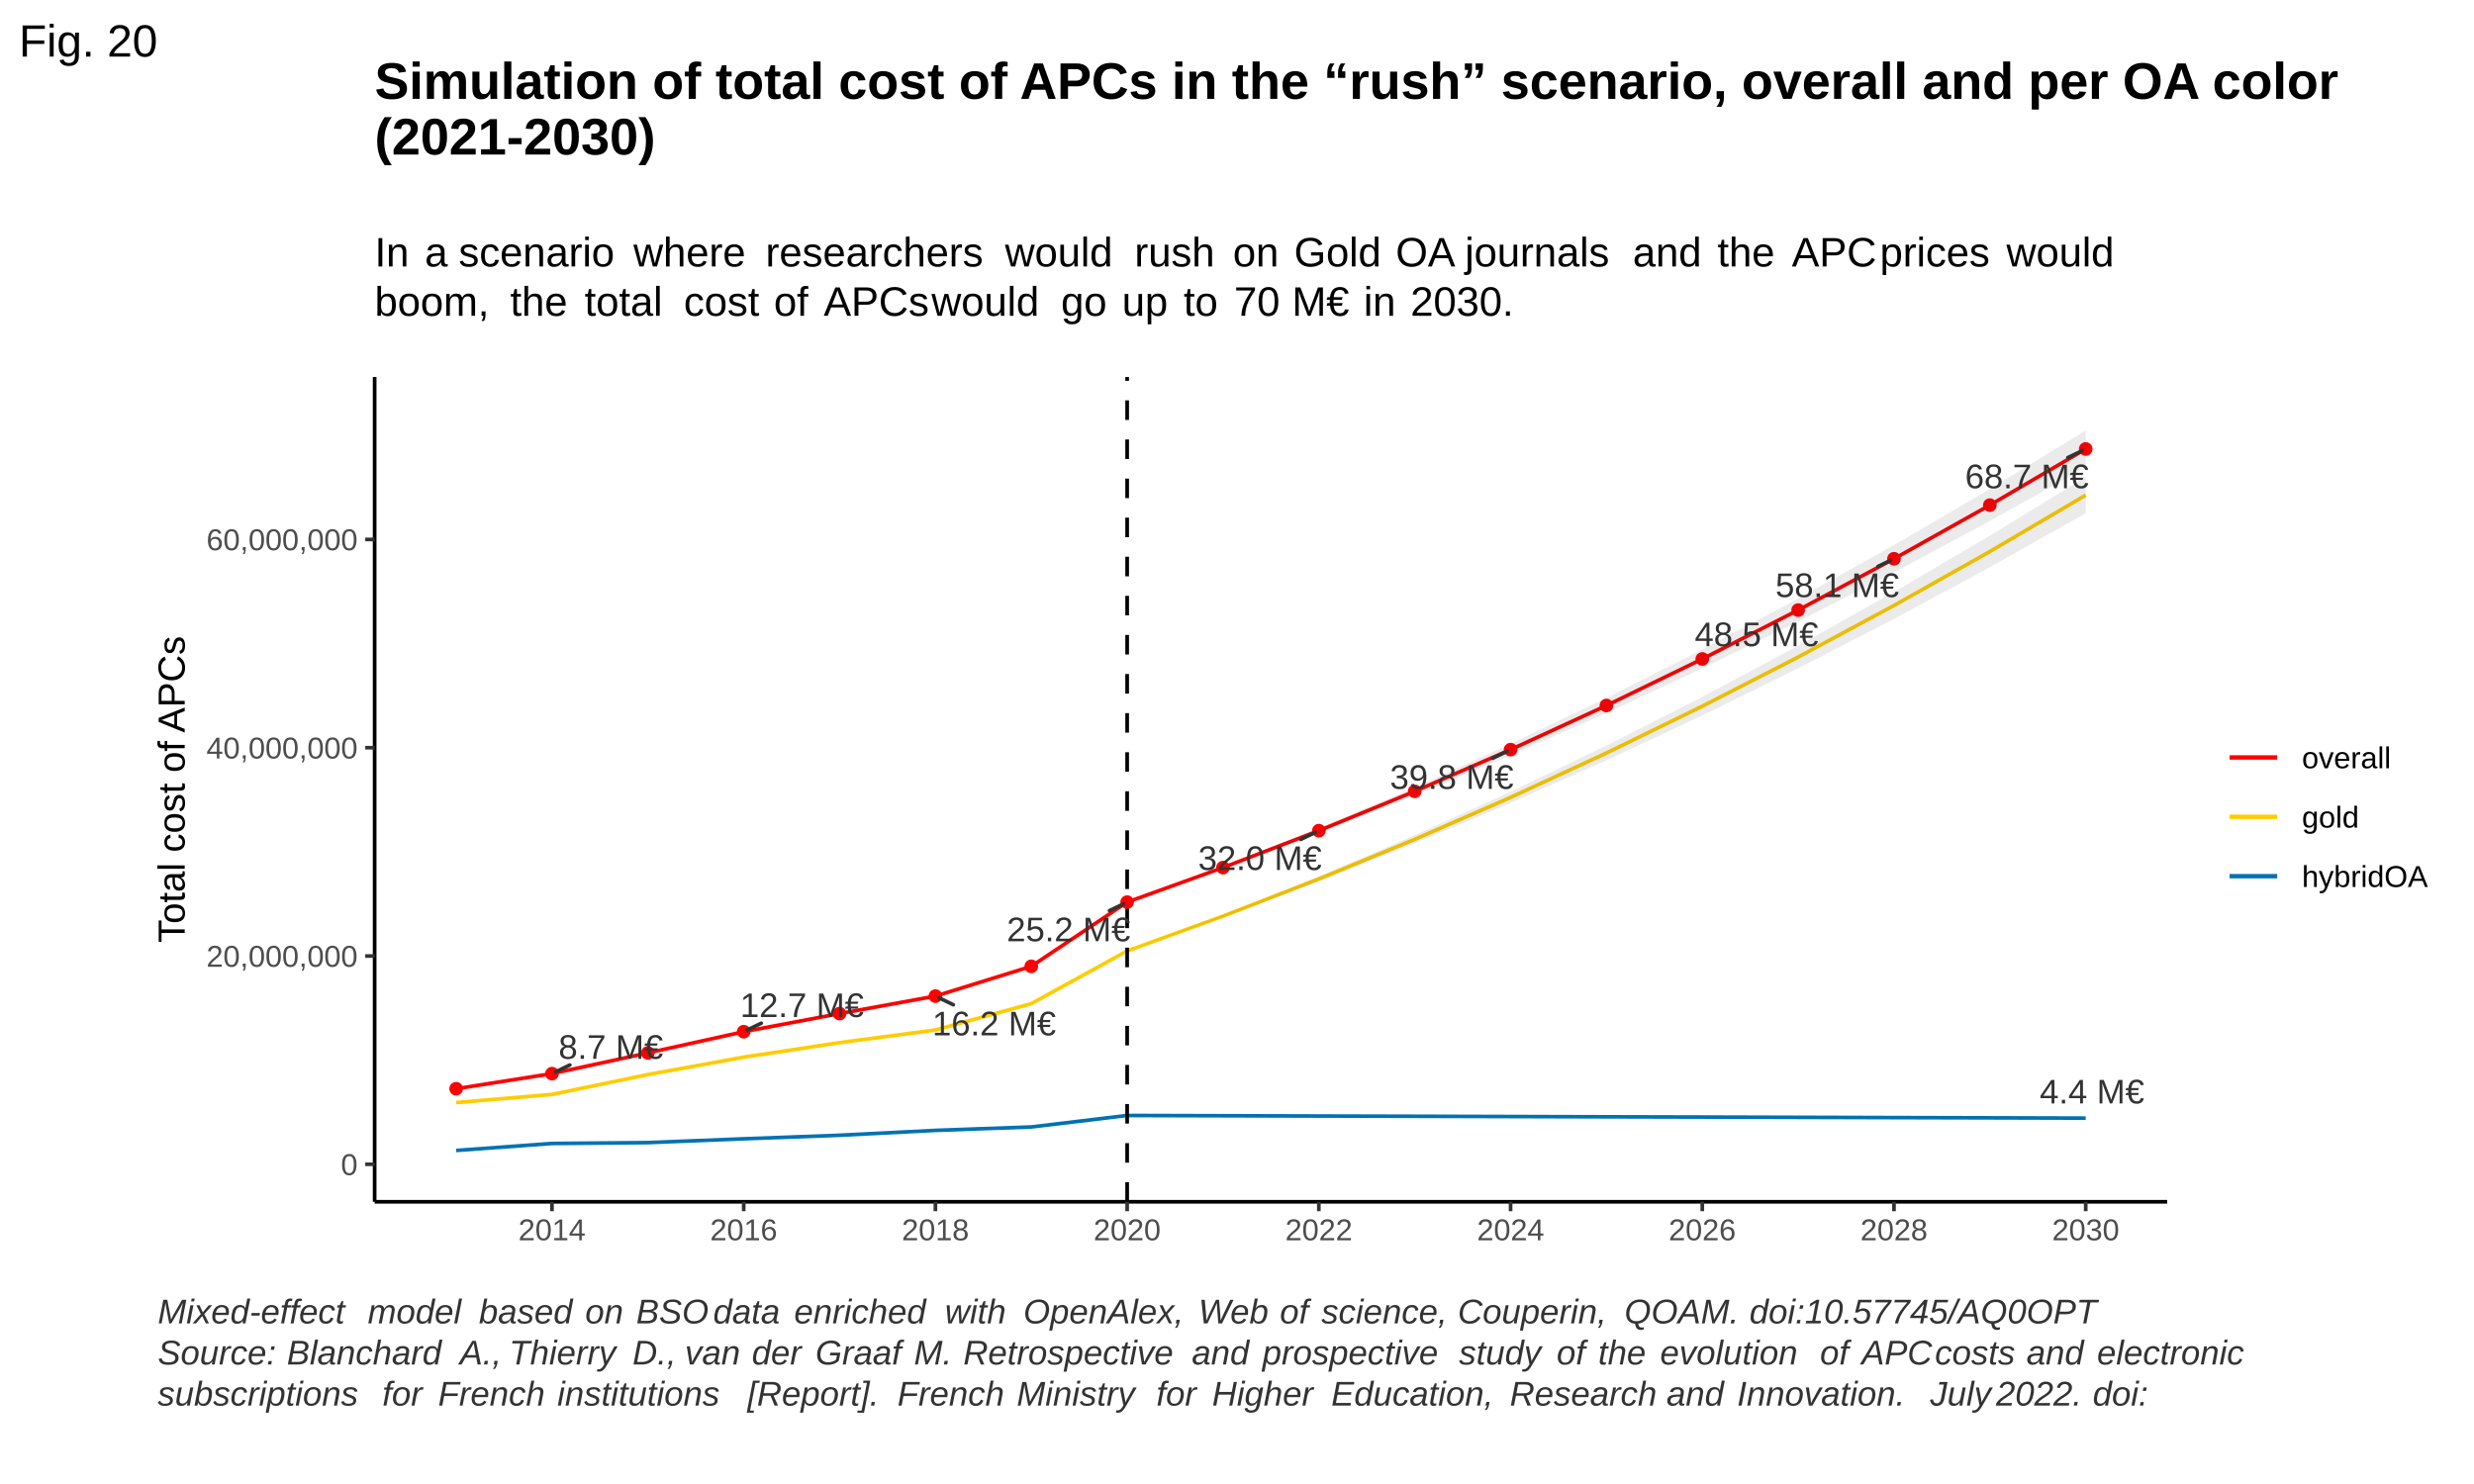
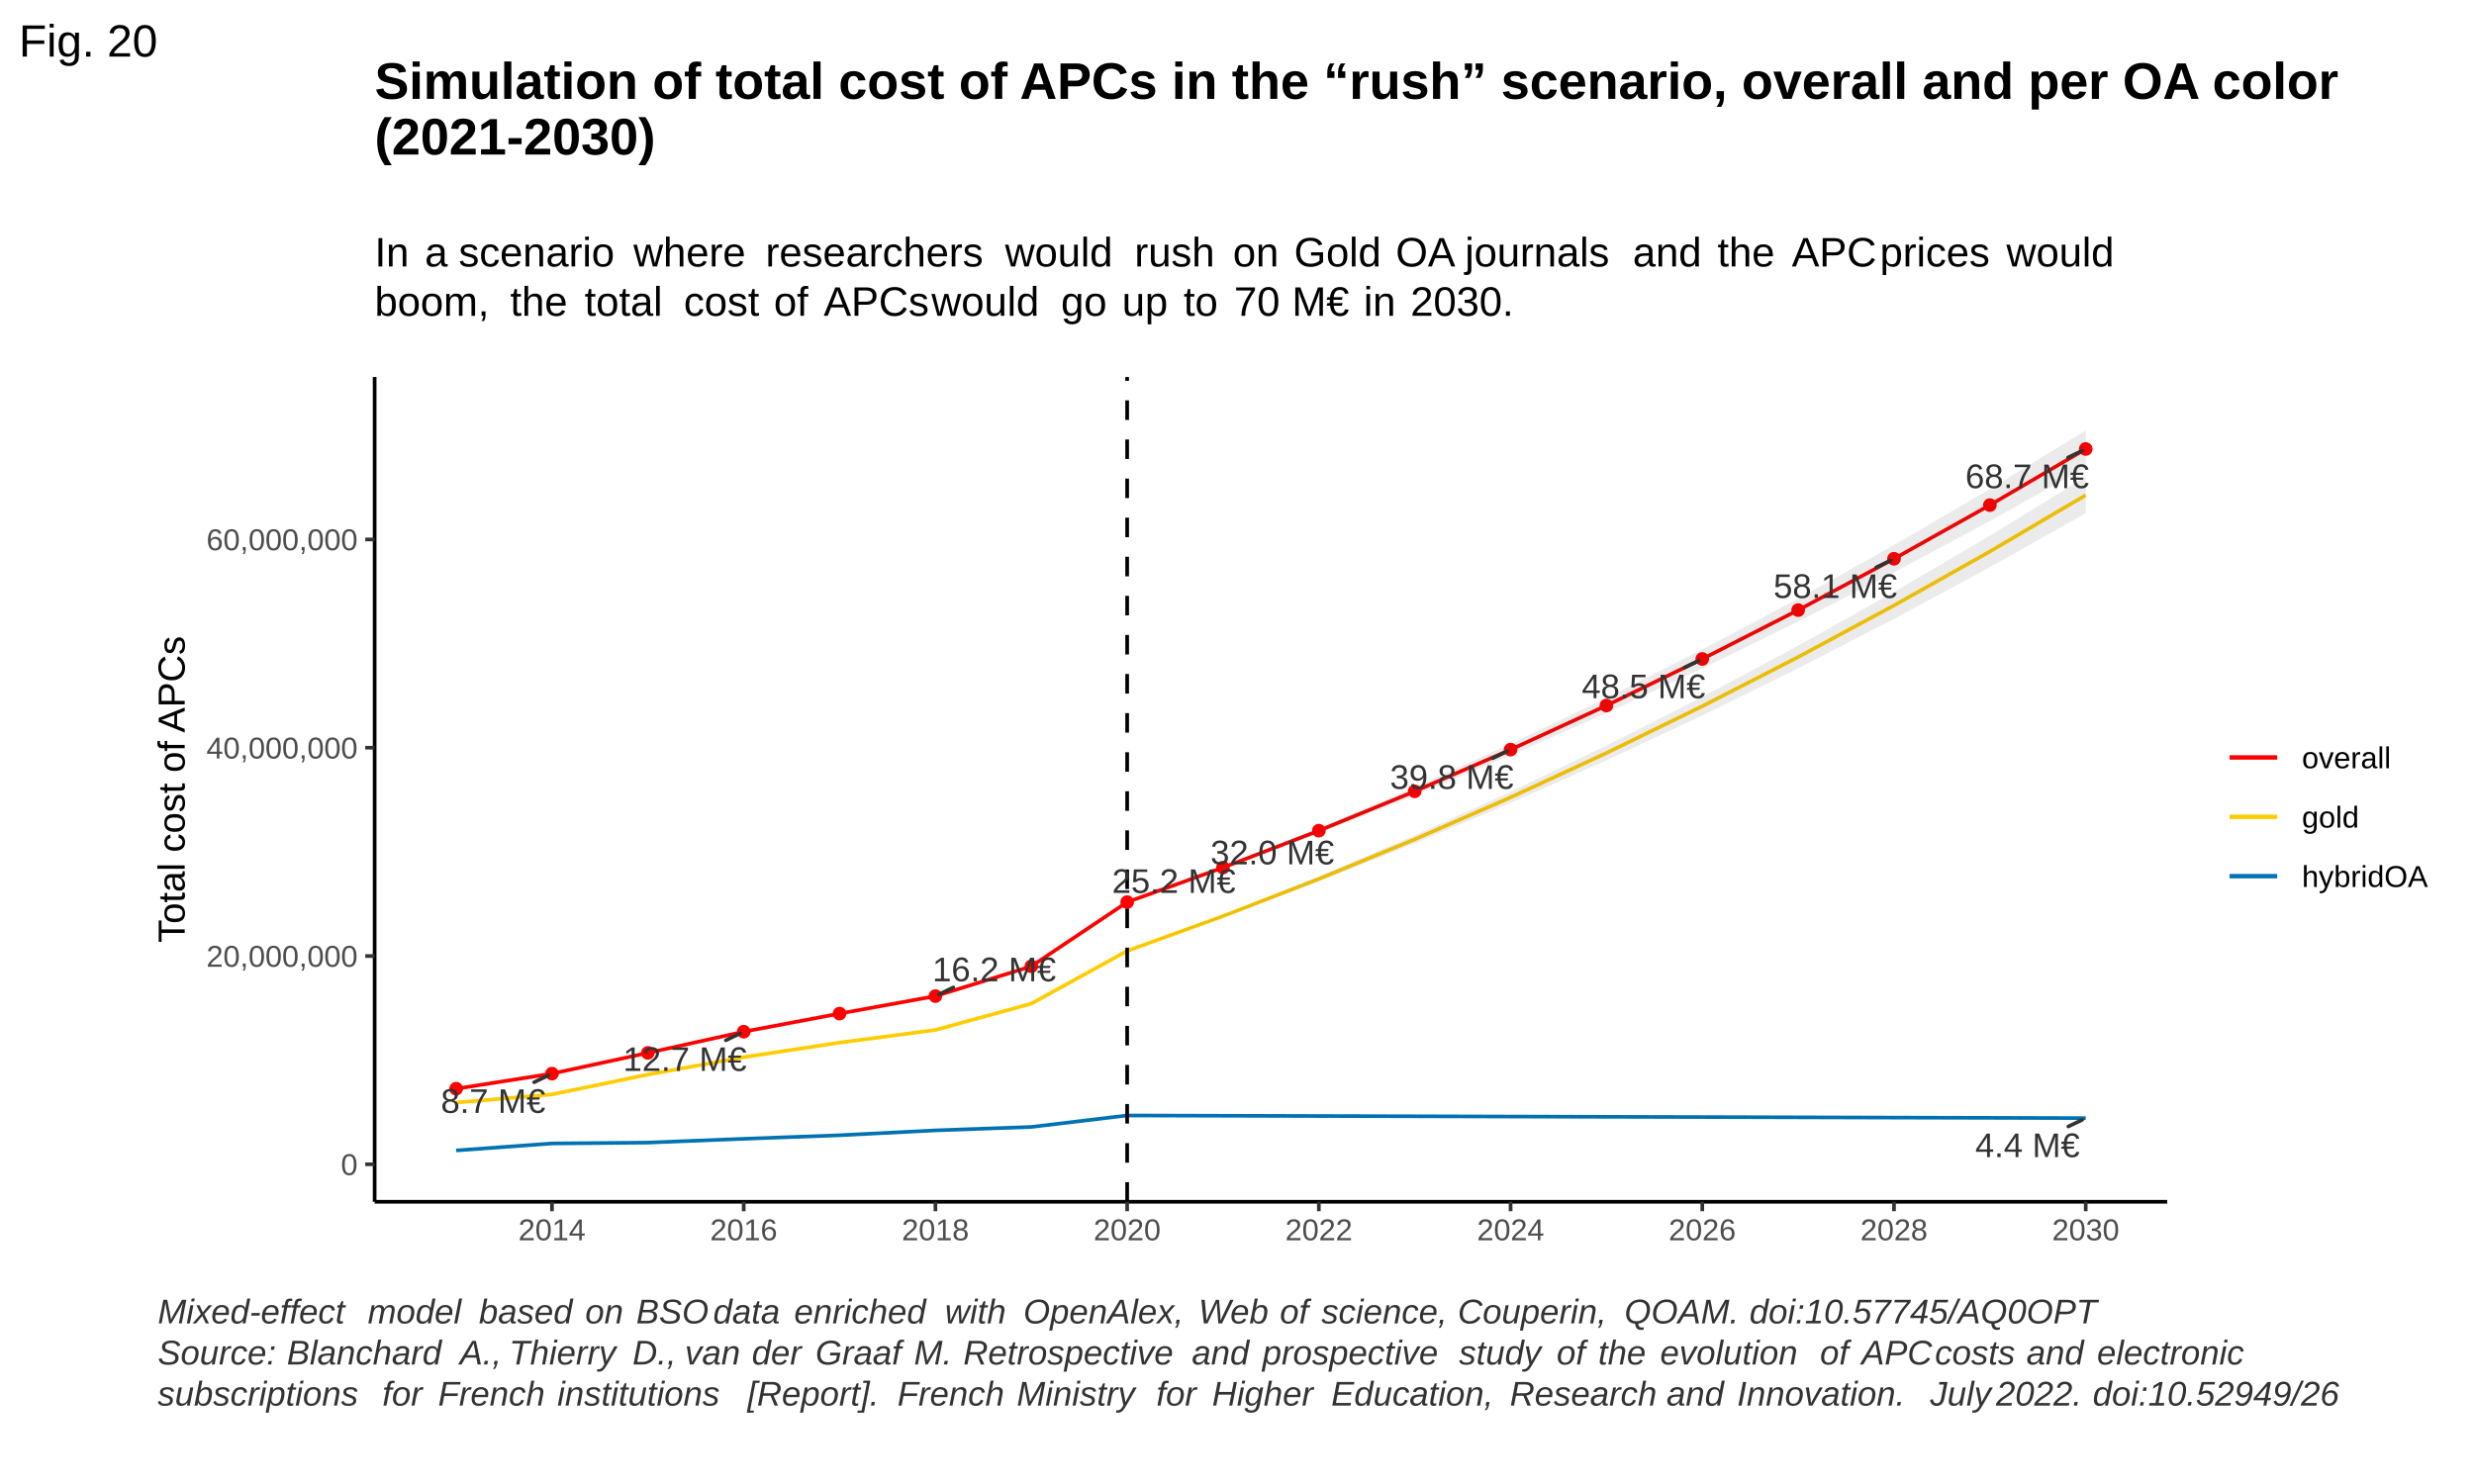
<svg xmlns="http://www.w3.org/2000/svg" class="svglite" width="720.00pt" height="432.00pt" viewBox="0 0 720.00 432.00">
  <defs>
    <style type="text/css">
    .svglite line, .svglite polyline, .svglite polygon, .svglite path, .svglite rect, .svglite circle {
      fill: none;
      stroke: #000000;
      stroke-linecap: round;
      stroke-linejoin: round;
      stroke-miterlimit: 10.00;
    }
    .svglite text {
      white-space: pre;
    }
  </style>
  </defs>
  <rect width="100%" height="100%" style="stroke: none; fill: #FFFFFF;" />
  <defs>
    <clipPath id="cpMC4wMHw3MjAuMDB8MC4wMHw0MzIuMDA=">
      <rect x="0.00" y="0.00" width="720.00" height="432.00" />
    </clipPath>
  </defs>
  <g clip-path="url(#cpMC4wMHw3MjAuMDB8MC4wMHw0MzIuMDA=)">
    <rect x="0" y="0.00" width="720.00" height="432.00" style="stroke-width: 1.07; stroke: #FFFFFF; fill: #FFFFFF;" />
  </g>
  <defs>
    <clipPath id="cpMTA5LjAzfDYzMC43MXwxMDkuNzR8MzQ5Ljg0">
      <rect x="109.03" y="109.74" width="521.68" height="240.10" />
    </clipPath>
  </defs>
  <g clip-path="url(#cpMTA5LjAzfDYzMC43MXwxMDkuNzR8MzQ5Ljg0)">
    <rect x="109.03" y="109.74" width="521.68" height="240.10" style="stroke-width: 1.07; stroke: none; fill: #FFFFFF;" />
    <polyline points="132.75,320.96 160.64,318.59 188.54,312.81 216.44,307.74 244.33,303.51 272.23,299.83 300.13,292.17 328.03,276.82 355.92,266.69 383.82,255.86 411.72,244.34 439.62,232.12 467.51,219.20 495.41,205.58 523.31,191.27 551.20,176.25 579.10,160.55 607.00,144.14 " style="stroke-width: 1.07; stroke: #FFCC00; stroke-linecap: butt;" />
    <polyline points="132.75,334.90 160.64,332.87 188.54,332.62 216.44,331.51 244.33,330.48 272.23,329.06 300.13,328.06 328.03,324.72 355.92,324.80 383.82,324.88 411.72,324.95 439.62,325.03 467.51,325.11 495.41,325.18 523.31,325.26 551.20,325.34 579.10,325.41 607.00,325.49 " style="stroke-width: 1.07; stroke: #0072B2; stroke-linecap: butt;" />
    <polyline points="132.75,316.93 160.64,312.54 188.54,306.50 216.44,300.33 244.33,295.06 272.23,289.97 300.13,281.30 328.03,262.61 355.92,252.56 383.82,241.81 411.72,230.36 439.62,218.22 467.51,205.38 495.41,191.83 523.31,177.60 551.20,162.66 579.10,147.04 607.00,130.70 " style="stroke-width: 1.07; stroke: #FF0000; stroke-linecap: butt;" />
    <circle cx="132.75" cy="316.93" r="1.63" style="stroke-width: 0.71; stroke: #FF0000; fill: #FF0000;" />
    <circle cx="160.64" cy="312.54" r="1.63" style="stroke-width: 0.71; stroke: #FF0000; fill: #FF0000;" />
    <circle cx="188.54" cy="306.50" r="1.63" style="stroke-width: 0.71; stroke: #FF0000; fill: #FF0000;" />
    <circle cx="216.44" cy="300.33" r="1.63" style="stroke-width: 0.71; stroke: #FF0000; fill: #FF0000;" />
    <circle cx="244.33" cy="295.06" r="1.63" style="stroke-width: 0.71; stroke: #FF0000; fill: #FF0000;" />
    <circle cx="272.23" cy="289.97" r="1.63" style="stroke-width: 0.71; stroke: #FF0000; fill: #FF0000;" />
    <circle cx="300.13" cy="281.30" r="1.63" style="stroke-width: 0.71; stroke: #FF0000; fill: #FF0000;" />
    <circle cx="328.03" cy="262.61" r="1.63" style="stroke-width: 0.71; stroke: #FF0000; fill: #FF0000;" />
    <circle cx="355.92" cy="252.56" r="1.63" style="stroke-width: 0.71; stroke: #FF0000; fill: #FF0000;" />
    <circle cx="383.82" cy="241.81" r="1.63" style="stroke-width: 0.71; stroke: #FF0000; fill: #FF0000;" />
    <circle cx="411.72" cy="230.36" r="1.63" style="stroke-width: 0.71; stroke: #FF0000; fill: #FF0000;" />
    <circle cx="439.62" cy="218.22" r="1.63" style="stroke-width: 0.71; stroke: #FF0000; fill: #FF0000;" />
    <circle cx="467.51" cy="205.38" r="1.63" style="stroke-width: 0.71; stroke: #FF0000; fill: #FF0000;" />
    <circle cx="495.41" cy="191.83" r="1.63" style="stroke-width: 0.71; stroke: #FF0000; fill: #FF0000;" />
    <circle cx="523.31" cy="177.60" r="1.63" style="stroke-width: 0.71; stroke: #FF0000; fill: #FF0000;" />
    <circle cx="551.20" cy="162.66" r="1.63" style="stroke-width: 0.71; stroke: #FF0000; fill: #FF0000;" />
    <circle cx="579.10" cy="147.04" r="1.63" style="stroke-width: 0.71; stroke: #FF0000; fill: #FF0000;" />
    <circle cx="607.00" cy="130.70" r="1.63" style="stroke-width: 0.71; stroke: #FF0000; fill: #FF0000;" />
    <polygon points="132.75,320.96 160.64,318.59 188.54,312.81 216.44,307.74 244.33,303.51 272.23,299.83 300.13,292.17 328.03,276.82 355.92,266.33 383.82,255.12 411.72,243.16 439.62,230.47 467.51,217.04 495.41,202.87 523.31,187.96 551.20,172.33 579.10,155.95 607.00,138.83 607.00,149.42 579.10,165.12 551.20,180.17 523.31,194.55 495.41,208.28 467.51,221.34 439.62,233.76 411.72,245.51 383.82,256.60 355.92,267.04 328.03,276.82 300.13,292.17 272.23,299.83 244.33,303.51 216.44,307.74 188.54,312.81 160.64,318.59 132.75,320.96 " style="stroke-width: 0.00; stroke: none; stroke-linecap: butt; fill: #333333; fill-opacity: 0.10;" />
    <polyline points="132.75,320.96 160.64,318.59 188.54,312.81 216.44,307.74 244.33,303.51 272.23,299.83 300.13,292.17 328.03,276.82 355.92,266.33 383.82,255.12 411.72,243.16 439.62,230.47 467.51,217.04 495.41,202.87 523.31,187.96 551.20,172.33 579.10,155.95 607.00,138.83 " style="stroke-width: 1.07; stroke: none; stroke-linecap: butt;" />
    <polyline points="607.00,149.42 579.10,165.12 551.20,180.17 523.31,194.55 495.41,208.28 467.51,221.34 439.62,233.76 411.72,245.51 383.82,256.60 355.92,267.04 328.03,276.82 300.13,292.17 272.23,299.83 244.33,303.51 216.44,307.74 188.54,312.81 160.64,318.59 132.75,320.96 " style="stroke-width: 1.07; stroke: none; stroke-linecap: butt;" />
    <polygon points="132.75,334.90 160.64,332.87 188.54,332.62 216.44,331.51 244.33,330.48 272.23,329.06 300.13,328.06 328.03,324.72 355.92,324.79 383.82,324.86 411.72,324.93 439.62,325.00 467.51,325.07 495.41,325.14 523.31,325.21 551.20,325.28 579.10,325.35 607.00,325.42 607.00,325.57 579.10,325.48 551.20,325.40 523.31,325.31 495.41,325.23 467.51,325.14 439.62,325.06 411.72,324.98 383.82,324.89 355.92,324.81 328.03,324.72 300.13,328.06 272.23,329.06 244.33,330.48 216.44,331.51 188.54,332.62 160.64,332.87 132.75,334.90 " style="stroke-width: 0.00; stroke: none; stroke-linecap: butt; fill: #333333; fill-opacity: 0.10;" />
    <polyline points="132.75,334.90 160.64,332.87 188.54,332.62 216.44,331.51 244.33,330.48 272.23,329.06 300.13,328.06 328.03,324.72 355.92,324.79 383.82,324.86 411.72,324.93 439.62,325.00 467.51,325.07 495.41,325.14 523.31,325.21 551.20,325.28 579.10,325.35 607.00,325.42 " style="stroke-width: 1.07; stroke: none; stroke-linecap: butt;" />
    <polyline points="607.00,325.57 579.10,325.48 551.20,325.40 523.31,325.31 495.41,325.23 467.51,325.14 439.62,325.06 411.72,324.98 383.82,324.89 355.92,324.81 328.03,324.72 300.13,328.06 272.23,329.06 244.33,330.48 216.44,331.51 188.54,332.62 160.64,332.87 132.75,334.90 " style="stroke-width: 1.07; stroke: none; stroke-linecap: butt;" />
    <polygon points="132.75,316.93 160.64,312.54 188.54,306.50 216.44,300.33 244.33,295.06 272.23,289.97 300.13,281.30 328.03,262.61 355.92,252.20 383.82,241.05 411.72,229.17 439.62,216.54 467.51,203.18 495.41,189.08 523.31,174.25 551.20,158.68 579.10,142.36 607.00,125.32 607.00,136.06 579.10,151.67 551.20,166.64 523.31,180.93 495.41,194.58 467.51,207.56 439.62,219.89 411.72,231.55 383.82,242.57 355.92,252.92 328.03,262.61 300.13,281.30 272.23,289.97 244.33,295.06 216.44,300.33 188.54,306.50 160.64,312.54 132.75,316.93 " style="stroke-width: 0.00; stroke: none; stroke-linecap: butt; fill: #333333; fill-opacity: 0.10;" />
    <polyline points="132.75,316.93 160.64,312.54 188.54,306.50 216.44,300.33 244.33,295.06 272.23,289.97 300.13,281.30 328.03,262.61 355.92,252.20 383.82,241.05 411.72,229.17 439.62,216.54 467.51,203.18 495.41,189.08 523.31,174.25 551.20,158.68 579.10,142.36 607.00,125.32 " style="stroke-width: 1.07; stroke: none; stroke-linecap: butt;" />
    <polyline points="607.00,136.06 579.10,151.67 551.20,166.64 523.31,180.93 495.41,194.58 467.51,207.56 439.62,219.89 411.72,231.55 383.82,242.57 355.92,252.92 328.03,262.61 300.13,281.30 272.23,289.97 244.33,295.06 216.44,300.33 188.54,306.50 160.64,312.54 132.75,316.93 " style="stroke-width: 1.07; stroke: none; stroke-linecap: butt;" />
    <line x1="328.03" y1="349.84" x2="328.03" y2="109.74" style="stroke-width: 1.07; stroke-dasharray: 5.69,5.69; stroke-linecap: butt;" />
-     <line x1="165.84" y1="310.03" x2="161.69" y2="312.04" style="stroke-width: 1.07; stroke: #333333;" />
-     <line x1="221.54" y1="297.87" x2="217.48" y2="299.83" style="stroke-width: 1.07; stroke: #333333;" />
-     <line x1="277.44" y1="292.49" x2="273.27" y2="290.47" style="stroke-width: 1.07; stroke: #333333;" />
-     <line x1="322.89" y1="265.09" x2="326.98" y2="263.12" style="stroke-width: 1.07; stroke: #333333;" />
-     <line x1="378.58" y1="244.35" x2="382.78" y2="242.32" style="stroke-width: 1.07; stroke: #333333;" />
+     <line x1="155.44" y1="315.05" x2="159.60" y2="313.04" style="stroke-width: 1.07; stroke: #333333;" />
+     <line x1="211.24" y1="302.84" x2="215.40" y2="300.83" style="stroke-width: 1.07; stroke: #333333;" />
+     <line x1="277.43" y1="287.45" x2="273.27" y2="289.46" style="stroke-width: 1.07; stroke: #333333;" />
    <line x1="434.42" y1="220.73" x2="438.57" y2="218.72" style="stroke-width: 1.07; stroke: #333333;" />
-     <line x1="546.55" y1="164.90" x2="550.16" y2="163.16" style="stroke-width: 1.07; stroke: #333333;" />
-     <line x1="601.81" y1="133.21" x2="605.96" y2="131.21" style="stroke-width: 1.07; stroke: #333333;" />
-     <text x="177.77" y="308.23" text-anchor="middle" style="font-size: 9.96px;fill: #333333; font-family: &quot;Arial&quot;;" textLength="39.12px" lengthAdjust="spacingAndGlyphs">   8.7 M€</text>
-     <text x="233.40" y="296.07" text-anchor="middle" style="font-size: 9.96px;fill: #333333; font-family: &quot;Arial&quot;;" textLength="44.81px" lengthAdjust="spacingAndGlyphs">   12.7 M€</text>
-     <text x="289.32" y="301.40" text-anchor="middle" style="font-size: 9.96px;fill: #333333; font-family: &quot;Arial&quot;;" textLength="44.81px" lengthAdjust="spacingAndGlyphs">   16.2 M€</text>
-     <text x="310.98" y="274.01" text-anchor="middle" style="font-size: 9.96px;fill: #333333; font-family: &quot;Arial&quot;;" textLength="44.81px" lengthAdjust="spacingAndGlyphs">   25.2 M€</text>
-     <text x="366.68" y="253.26" text-anchor="middle" style="font-size: 9.96px;fill: #333333; font-family: &quot;Arial&quot;;" textLength="44.81px" lengthAdjust="spacingAndGlyphs">   32.0 M€</text>
-     <text x="422.50" y="229.65" text-anchor="middle" style="font-size: 9.96px;fill: #333333; font-family: &quot;Arial&quot;;" textLength="44.81px" lengthAdjust="spacingAndGlyphs">   39.8 M€</text>
-     <text x="511.19" y="188.11" text-anchor="middle" style="font-size: 9.96px;fill: #333333; font-family: &quot;Arial&quot;;" textLength="44.81px" lengthAdjust="spacingAndGlyphs">   48.5 M€</text>
-     <text x="534.69" y="173.81" text-anchor="middle" style="font-size: 9.96px;fill: #333333; font-family: &quot;Arial&quot;;" textLength="44.81px" lengthAdjust="spacingAndGlyphs">   58.1 M€</text>
-     <text x="589.89" y="142.13" text-anchor="middle" style="font-size: 9.96px;fill: #333333; font-family: &quot;Arial&quot;;" textLength="44.81px" lengthAdjust="spacingAndGlyphs">   68.7 M€</text>
-     <text x="608.83" y="321.22" text-anchor="middle" style="font-size: 9.96px;fill: #333333; font-family: &quot;Arial&quot;;" textLength="36.53px" lengthAdjust="spacingAndGlyphs">  4.4 M€</text>
+     <line x1="490.22" y1="194.34" x2="494.37" y2="192.34" style="stroke-width: 1.07; stroke: #333333;" />
+     <line x1="546.04" y1="165.16" x2="550.16" y2="163.17" style="stroke-width: 1.07; stroke: #333333;" />
+     <line x1="601.85" y1="133.19" x2="605.96" y2="131.21" style="stroke-width: 1.07; stroke: #333333;" />
+     <text x="143.52" y="323.96" text-anchor="middle" style="font-size: 9.96px;fill: #333333; font-family: &quot;Arial&quot;;" textLength="39.12px" lengthAdjust="spacingAndGlyphs">   8.7 M€</text>
+     <text x="199.32" y="311.76" text-anchor="middle" style="font-size: 9.96px;fill: #333333; font-family: &quot;Arial&quot;;" textLength="44.81px" lengthAdjust="spacingAndGlyphs">   12.7 M€</text>
+     <text x="289.34" y="285.65" text-anchor="middle" style="font-size: 9.96px;fill: #333333; font-family: &quot;Arial&quot;;" textLength="44.81px" lengthAdjust="spacingAndGlyphs">   16.2 M€</text>
+     <text x="341.62" y="259.94" text-anchor="middle" style="font-size: 9.96px;fill: #333333; font-family: &quot;Arial&quot;;" textLength="44.81px" lengthAdjust="spacingAndGlyphs">   25.2 M€</text>
+     <text x="370.27" y="251.62" text-anchor="middle" style="font-size: 9.96px;fill: #333333; font-family: &quot;Arial&quot;;" textLength="44.81px" lengthAdjust="spacingAndGlyphs">   32.0 M€</text>
+     <text x="422.51" y="229.65" text-anchor="middle" style="font-size: 9.96px;fill: #333333; font-family: &quot;Arial&quot;;" textLength="44.81px" lengthAdjust="spacingAndGlyphs">   39.8 M€</text>
+     <text x="478.32" y="203.26" text-anchor="middle" style="font-size: 9.96px;fill: #333333; font-family: &quot;Arial&quot;;" textLength="44.81px" lengthAdjust="spacingAndGlyphs">   48.5 M€</text>
+     <text x="534.12" y="174.07" text-anchor="middle" style="font-size: 9.96px;fill: #333333; font-family: &quot;Arial&quot;;" textLength="44.81px" lengthAdjust="spacingAndGlyphs">   58.1 M€</text>
+     <text x="589.97" y="142.10" text-anchor="middle" style="font-size: 9.96px;fill: #333333; font-family: &quot;Arial&quot;;" textLength="44.81px" lengthAdjust="spacingAndGlyphs">   68.7 M€</text>
+     <line x1="601.94" y1="327.93" x2="605.96" y2="325.99" style="stroke-width: 1.07; stroke: #333333;" />
+     <text x="590.06" y="336.84" text-anchor="middle" style="font-size: 9.96px;fill: #333333; font-family: &quot;Arial&quot;;" textLength="36.53px" lengthAdjust="spacingAndGlyphs">  4.4 M€</text>
  </g>
  <g clip-path="url(#cpMC4wMHw3MjAuMDB8MC4wMHw0MzIuMDA=)">
    <polyline points="109.03,349.84 109.03,109.74 " style="stroke-width: 1.07; stroke-linecap: butt;" />
    <text x="104.10" y="342.07" text-anchor="end" style="font-size: 8.80px;fill: #4D4D4D; font-family: &quot;Arial&quot;;" textLength="5.03px" lengthAdjust="spacingAndGlyphs">0</text>
    <text x="104.10" y="281.44" text-anchor="end" style="font-size: 8.80px;fill: #4D4D4D; font-family: &quot;Arial&quot;;" textLength="44.97px" lengthAdjust="spacingAndGlyphs">20,000,000</text>
    <text x="104.10" y="220.81" text-anchor="end" style="font-size: 8.80px;fill: #4D4D4D; font-family: &quot;Arial&quot;;" textLength="44.97px" lengthAdjust="spacingAndGlyphs">40,000,000</text>
    <text x="104.10" y="160.18" text-anchor="end" style="font-size: 8.80px;fill: #4D4D4D; font-family: &quot;Arial&quot;;" textLength="44.97px" lengthAdjust="spacingAndGlyphs">60,000,000</text>
    <polyline points="106.29,338.93 109.03,338.93 " style="stroke-width: 1.07; stroke: #333333; stroke-linecap: butt;" />
    <polyline points="106.29,278.30 109.03,278.30 " style="stroke-width: 1.07; stroke: #333333; stroke-linecap: butt;" />
    <polyline points="106.29,217.66 109.03,217.66 " style="stroke-width: 1.07; stroke: #333333; stroke-linecap: butt;" />
    <polyline points="106.29,157.03 109.03,157.03 " style="stroke-width: 1.07; stroke: #333333; stroke-linecap: butt;" />
    <polyline points="109.03,349.84 630.71,349.84 " style="stroke-width: 1.07; stroke-linecap: butt;" />
    <polyline points="160.64,352.58 160.64,349.84 " style="stroke-width: 1.07; stroke: #333333; stroke-linecap: butt;" />
    <polyline points="216.44,352.58 216.44,349.84 " style="stroke-width: 1.07; stroke: #333333; stroke-linecap: butt;" />
    <polyline points="272.23,352.58 272.23,349.84 " style="stroke-width: 1.07; stroke: #333333; stroke-linecap: butt;" />
    <polyline points="328.03,352.58 328.03,349.84 " style="stroke-width: 1.07; stroke: #333333; stroke-linecap: butt;" />
    <polyline points="383.82,352.58 383.82,349.84 " style="stroke-width: 1.07; stroke: #333333; stroke-linecap: butt;" />
    <polyline points="439.62,352.58 439.62,349.84 " style="stroke-width: 1.07; stroke: #333333; stroke-linecap: butt;" />
    <polyline points="495.41,352.58 495.41,349.84 " style="stroke-width: 1.07; stroke: #333333; stroke-linecap: butt;" />
    <polyline points="551.20,352.58 551.20,349.84 " style="stroke-width: 1.07; stroke: #333333; stroke-linecap: butt;" />
    <polyline points="607.00,352.58 607.00,349.84 " style="stroke-width: 1.07; stroke: #333333; stroke-linecap: butt;" />
    <text x="160.64" y="361.06" text-anchor="middle" style="font-size: 8.80px;fill: #4D4D4D; font-family: &quot;Arial&quot;;" textLength="20.13px" lengthAdjust="spacingAndGlyphs">2014</text>
    <text x="216.44" y="361.06" text-anchor="middle" style="font-size: 8.80px;fill: #4D4D4D; font-family: &quot;Arial&quot;;" textLength="20.13px" lengthAdjust="spacingAndGlyphs">2016</text>
    <text x="272.23" y="361.06" text-anchor="middle" style="font-size: 8.80px;fill: #4D4D4D; font-family: &quot;Arial&quot;;" textLength="20.13px" lengthAdjust="spacingAndGlyphs">2018</text>
    <text x="328.03" y="361.06" text-anchor="middle" style="font-size: 8.80px;fill: #4D4D4D; font-family: &quot;Arial&quot;;" textLength="20.13px" lengthAdjust="spacingAndGlyphs">2020</text>
    <text x="383.82" y="361.06" text-anchor="middle" style="font-size: 8.80px;fill: #4D4D4D; font-family: &quot;Arial&quot;;" textLength="20.13px" lengthAdjust="spacingAndGlyphs">2022</text>
    <text x="439.62" y="361.06" text-anchor="middle" style="font-size: 8.80px;fill: #4D4D4D; font-family: &quot;Arial&quot;;" textLength="20.13px" lengthAdjust="spacingAndGlyphs">2024</text>
    <text x="495.41" y="361.06" text-anchor="middle" style="font-size: 8.80px;fill: #4D4D4D; font-family: &quot;Arial&quot;;" textLength="20.13px" lengthAdjust="spacingAndGlyphs">2026</text>
    <text x="551.20" y="361.06" text-anchor="middle" style="font-size: 8.80px;fill: #4D4D4D; font-family: &quot;Arial&quot;;" textLength="20.13px" lengthAdjust="spacingAndGlyphs">2028</text>
    <text x="607.00" y="361.06" text-anchor="middle" style="font-size: 8.80px;fill: #4D4D4D; font-family: &quot;Arial&quot;;" textLength="20.13px" lengthAdjust="spacingAndGlyphs">2030</text>
    <text transform="translate(53.75,229.79) rotate(-90)" text-anchor="middle" style="font-size: 11.00px; font-family: &quot;Arial&quot;;" textLength="91.84px" lengthAdjust="spacingAndGlyphs">Total cost of APCs</text>
    <rect x="641.67" y="190.40" width="72.85" height="78.78" style="stroke-width: 1.07; stroke: none; fill: #FFFFFF;" />
    <text x="647.15" y="205.06" style="font-size: 11.00px; font-family: &quot;Arial&quot;;" textLength="2.86px" lengthAdjust="spacingAndGlyphs"> </text>
    <line x1="648.88" y1="220.50" x2="662.70" y2="220.50" style="stroke-width: 1.07; stroke: #FF0000; stroke-linecap: butt;" />
    <line x1="648.88" y1="220.50" x2="662.70" y2="220.50" style="stroke-width: 1.07; stroke: #FF0000; stroke-linecap: butt;" />
    <line x1="648.88" y1="220.50" x2="662.70" y2="220.50" style="stroke-width: 1.07; stroke: #FF0000; stroke-linecap: butt;" />
    <line x1="648.88" y1="237.78" x2="662.70" y2="237.78" style="stroke-width: 1.07; stroke: #FFCC00; stroke-linecap: butt;" />
    <line x1="648.88" y1="237.78" x2="662.70" y2="237.78" style="stroke-width: 1.07; stroke: #FFCC00; stroke-linecap: butt;" />
    <line x1="648.88" y1="237.78" x2="662.70" y2="237.78" style="stroke-width: 1.07; stroke: #FFCC00; stroke-linecap: butt;" />
    <line x1="648.88" y1="255.06" x2="662.70" y2="255.06" style="stroke-width: 1.07; stroke: #0072B2; stroke-linecap: butt;" />
    <line x1="648.88" y1="255.06" x2="662.70" y2="255.06" style="stroke-width: 1.07; stroke: #0072B2; stroke-linecap: butt;" />
    <line x1="648.88" y1="255.06" x2="662.70" y2="255.06" style="stroke-width: 1.07; stroke: #0072B2; stroke-linecap: butt;" />
    <text x="669.91" y="223.64" style="font-size: 8.80px; font-family: &quot;Arial&quot;;" textLength="27.86px" lengthAdjust="spacingAndGlyphs">overall</text>
    <text x="669.91" y="240.92" style="font-size: 8.80px; font-family: &quot;Arial&quot;;" textLength="18.40px" lengthAdjust="spacingAndGlyphs">gold</text>
    <text x="669.91" y="258.20" style="font-size: 8.80px; font-family: &quot;Arial&quot;;" textLength="39.13px" lengthAdjust="spacingAndGlyphs">hybridOA</text>
    <text x="109.03" y="77.57" style="font-size: 12.00px; font-family: &quot;Arial&quot;;" textLength="11.48px" lengthAdjust="spacingAndGlyphs">In</text>
    <text x="123.63" y="77.57" style="font-size: 12.00px; font-family: &quot;Arial&quot;;" textLength="6.73px" lengthAdjust="spacingAndGlyphs">a</text>
    <text x="133.48" y="77.57" style="font-size: 12.00px; font-family: &quot;Arial&quot;;" textLength="47.73px" lengthAdjust="spacingAndGlyphs">scenario</text>
    <text x="184.33" y="77.57" style="font-size: 12.00px; font-family: &quot;Arial&quot;;" textLength="35.34px" lengthAdjust="spacingAndGlyphs">where</text>
    <text x="222.79" y="77.57" style="font-size: 12.00px; font-family: &quot;Arial&quot;;" textLength="66.56px" lengthAdjust="spacingAndGlyphs">researchers</text>
    <text x="292.47" y="77.57" style="font-size: 12.00px; font-family: &quot;Arial&quot;;" textLength="34.58px" lengthAdjust="spacingAndGlyphs">would</text>
    <text x="330.17" y="77.57" style="font-size: 12.00px; font-family: &quot;Arial&quot;;" textLength="25.53px" lengthAdjust="spacingAndGlyphs">rush</text>
    <text x="358.82" y="77.57" style="font-size: 12.00px; font-family: &quot;Arial&quot;;" textLength="14.67px" lengthAdjust="spacingAndGlyphs">on</text>
    <text x="376.61" y="77.57" style="font-size: 12.00px; font-family: &quot;Arial&quot;;" textLength="26.47px" lengthAdjust="spacingAndGlyphs">Gold</text>
    <text x="406.19" y="77.57" style="font-size: 12.00px; font-family: &quot;Arial&quot;;" textLength="17.04px" lengthAdjust="spacingAndGlyphs">OA</text>
    <text x="426.35" y="77.57" style="font-size: 12.00px; font-family: &quot;Arial&quot;;" textLength="45.71px" lengthAdjust="spacingAndGlyphs">journals</text>
    <text x="475.18" y="77.57" style="font-size: 12.00px; font-family: &quot;Arial&quot;;" textLength="21.53px" lengthAdjust="spacingAndGlyphs">and</text>
    <text x="499.83" y="77.57" style="font-size: 12.00px; font-family: &quot;Arial&quot;;" textLength="18.52px" lengthAdjust="spacingAndGlyphs">the</text>
    <text x="521.46" y="77.57" style="font-size: 12.00px; font-family: &quot;Arial&quot;;" textLength="22.51px" lengthAdjust="spacingAndGlyphs">APC</text>
    <text x="547.09" y="77.57" style="font-size: 12.00px; font-family: &quot;Arial&quot;;" textLength="33.70px" lengthAdjust="spacingAndGlyphs">prices</text>
    <text x="583.91" y="77.57" style="font-size: 12.00px; font-family: &quot;Arial&quot;;" textLength="34.58px" lengthAdjust="spacingAndGlyphs">would</text>
    <text x="109.03" y="91.92" style="font-size: 12.00px; font-family: &quot;Arial&quot;;" textLength="36.33px" lengthAdjust="spacingAndGlyphs">boom,</text>
    <text x="148.48" y="91.92" style="font-size: 12.00px; font-family: &quot;Arial&quot;;" textLength="18.52px" lengthAdjust="spacingAndGlyphs">the</text>
    <text x="170.12" y="91.92" style="font-size: 12.00px; font-family: &quot;Arial&quot;;" textLength="25.75px" lengthAdjust="spacingAndGlyphs">total</text>
    <text x="198.99" y="91.92" style="font-size: 12.00px; font-family: &quot;Arial&quot;;" textLength="23.10px" lengthAdjust="spacingAndGlyphs">cost</text>
    <text x="225.21" y="91.92" style="font-size: 12.00px; font-family: &quot;Arial&quot;;" textLength="11.38px" lengthAdjust="spacingAndGlyphs">of</text>
    <text x="239.71" y="91.92" style="font-size: 12.00px; font-family: &quot;Arial&quot;;" textLength="28.25px" lengthAdjust="spacingAndGlyphs">APCs</text>
    <text x="271.08" y="91.92" style="font-size: 12.00px; font-family: &quot;Arial&quot;;" textLength="34.58px" lengthAdjust="spacingAndGlyphs">would</text>
    <text x="308.78" y="91.92" style="font-size: 12.00px; font-family: &quot;Arial&quot;;" textLength="14.64px" lengthAdjust="spacingAndGlyphs">go</text>
    <text x="326.53" y="91.92" style="font-size: 12.00px; font-family: &quot;Arial&quot;;" textLength="14.80px" lengthAdjust="spacingAndGlyphs">up</text>
    <text x="344.44" y="91.92" style="font-size: 12.00px; font-family: &quot;Arial&quot;;" textLength="11.59px" lengthAdjust="spacingAndGlyphs">to</text>
    <text x="359.15" y="91.92" style="font-size: 12.00px; font-family: &quot;Arial&quot;;" textLength="13.72px" lengthAdjust="spacingAndGlyphs">70</text>
    <text x="375.99" y="91.92" style="font-size: 12.00px; font-family: &quot;Arial&quot;;" textLength="17.75px" lengthAdjust="spacingAndGlyphs">M€</text>
    <text x="396.86" y="91.92" style="font-size: 12.00px; font-family: &quot;Arial&quot;;" textLength="10.51px" lengthAdjust="spacingAndGlyphs">in</text>
    <text x="410.49" y="91.92" style="font-size: 12.00px; font-family: &quot;Arial&quot;;" textLength="30.66px" lengthAdjust="spacingAndGlyphs">2030.</text>
    <text x="109.03" y="28.78" style="font-size: 15.00px; font-weight: bold; font-family: &quot;Arial&quot;;" textLength="593.78px" lengthAdjust="spacingAndGlyphs">Simulation of total cost of APCs in the “rush” scenario, overall and per OA color </text>
    <text x="109.03" y="44.98" style="font-size: 15.00px; font-weight: bold; font-family: &quot;Arial&quot;;" textLength="83.66px" lengthAdjust="spacingAndGlyphs">(2021-2030)</text>
    <text x="45.89" y="385.26" style="font-size: 10.00px; font-style: italic;fill: #333333; font-family: &quot;Arial&quot;;" textLength="53.92px" lengthAdjust="spacingAndGlyphs">Mixed-effect</text>
    <text x="107.01" y="385.26" style="font-size: 10.00px; font-style: italic;fill: #333333; font-family: &quot;Arial&quot;;" textLength="27.73px" lengthAdjust="spacingAndGlyphs">model</text>
    <text x="139.37" y="385.26" style="font-size: 10.00px; font-style: italic;fill: #333333; font-family: &quot;Arial&quot;;" textLength="26.57px" lengthAdjust="spacingAndGlyphs">based</text>
    <text x="170.30" y="385.26" style="font-size: 10.00px; font-style: italic;fill: #333333; font-family: &quot;Arial&quot;;" textLength="11.42px" lengthAdjust="spacingAndGlyphs">on</text>
    <text x="185.13" y="385.26" style="font-size: 10.00px; font-style: italic;fill: #333333; font-family: &quot;Arial&quot;;" textLength="18.25px" lengthAdjust="spacingAndGlyphs">BSO</text>
    <text x="207.53" y="385.26" style="font-size: 10.00px; font-style: italic;fill: #333333; font-family: &quot;Arial&quot;;" textLength="20.47px" lengthAdjust="spacingAndGlyphs">data</text>
    <text x="231.11" y="385.26" style="font-size: 10.00px; font-style: italic;fill: #333333; font-family: &quot;Arial&quot;;" textLength="38.43px" lengthAdjust="spacingAndGlyphs">enriched</text>
    <text x="275.00" y="385.26" style="font-size: 10.00px; font-style: italic;fill: #333333; font-family: &quot;Arial&quot;;" textLength="18.91px" lengthAdjust="spacingAndGlyphs">with</text>
    <text x="297.82" y="385.26" style="font-size: 10.00px; font-style: italic;fill: #333333; font-family: &quot;Arial&quot;;" textLength="44.36px" lengthAdjust="spacingAndGlyphs">OpenAlex,</text>
    <text x="348.78" y="385.26" style="font-size: 10.00px; font-style: italic;fill: #333333; font-family: &quot;Arial&quot;;" textLength="19.34px" lengthAdjust="spacingAndGlyphs">Web</text>
    <text x="372.46" y="385.26" style="font-size: 10.00px; font-style: italic;fill: #333333; font-family: &quot;Arial&quot;;" textLength="8.81px" lengthAdjust="spacingAndGlyphs">of</text>
    <text x="384.55" y="385.26" style="font-size: 10.00px; font-style: italic;fill: #333333; font-family: &quot;Arial&quot;;" textLength="34.29px" lengthAdjust="spacingAndGlyphs">science,</text>
    <text x="424.25" y="385.26" style="font-size: 10.00px; font-style: italic;fill: #333333; font-family: &quot;Arial&quot;;" textLength="42.98px" lengthAdjust="spacingAndGlyphs">Couperin,</text>
    <text x="472.75" y="385.26" style="font-size: 10.00px; font-style: italic;fill: #333333; font-family: &quot;Arial&quot;;" textLength="31.01px" lengthAdjust="spacingAndGlyphs">QOAM.</text>
    <text x="509.12" y="385.26" style="font-size: 10.00px; font-style: italic;fill: #333333; font-family: &quot;Arial&quot;;" textLength="97.47px" lengthAdjust="spacingAndGlyphs">doi:10.57745/AQ0OPT</text>
    <text x="45.89" y="397.22" style="font-size: 10.00px; font-style: italic;fill: #333333; font-family: &quot;Arial&quot;;" textLength="32.53px" lengthAdjust="spacingAndGlyphs">Source:</text>
    <text x="83.46" y="397.22" style="font-size: 10.00px; font-style: italic;fill: #333333; font-family: &quot;Arial&quot;;" textLength="45.81px" lengthAdjust="spacingAndGlyphs">Blanchard</text>
    <text x="133.80" y="397.22" style="font-size: 10.00px; font-style: italic;fill: #333333; font-family: &quot;Arial&quot;;" textLength="10.75px" lengthAdjust="spacingAndGlyphs">A.,</text>
    <text x="148.15" y="397.22" style="font-size: 10.00px; font-style: italic;fill: #333333; font-family: &quot;Arial&quot;;" textLength="31.00px" lengthAdjust="spacingAndGlyphs">Thierry</text>
    <text x="184.06" y="397.22" style="font-size: 10.00px; font-style: italic;fill: #333333; font-family: &quot;Arial&quot;;" textLength="11.79px" lengthAdjust="spacingAndGlyphs">D.,</text>
    <text x="199.32" y="397.22" style="font-size: 10.00px; font-style: italic;fill: #333333; font-family: &quot;Arial&quot;;" textLength="16.14px" lengthAdjust="spacingAndGlyphs">van</text>
    <text x="218.79" y="397.22" style="font-size: 10.00px; font-style: italic;fill: #333333; font-family: &quot;Arial&quot;;" textLength="14.76px" lengthAdjust="spacingAndGlyphs">der</text>
    <text x="237.31" y="397.22" style="font-size: 10.00px; font-style: italic;fill: #333333; font-family: &quot;Arial&quot;;" textLength="25.31px" lengthAdjust="spacingAndGlyphs">Graaf</text>
    <text x="265.98" y="397.22" style="font-size: 10.00px; font-style: italic;fill: #333333; font-family: &quot;Arial&quot;;" textLength="10.97px" lengthAdjust="spacingAndGlyphs">M.</text>
    <text x="280.33" y="397.22" style="font-size: 10.00px; font-style: italic;fill: #333333; font-family: &quot;Arial&quot;;" textLength="58.84px" lengthAdjust="spacingAndGlyphs">Retrospective</text>
    <text x="346.85" y="397.22" style="font-size: 10.00px; font-style: italic;fill: #333333; font-family: &quot;Arial&quot;;" textLength="17.26px" lengthAdjust="spacingAndGlyphs">and</text>
    <text x="367.39" y="397.22" style="font-size: 10.00px; font-style: italic;fill: #333333; font-family: &quot;Arial&quot;;" textLength="50.59px" lengthAdjust="spacingAndGlyphs">prospective</text>
    <text x="424.60" y="397.22" style="font-size: 10.00px; font-style: italic;fill: #333333; font-family: &quot;Arial&quot;;" textLength="23.89px" lengthAdjust="spacingAndGlyphs">study</text>
    <text x="453.02" y="397.22" style="font-size: 10.00px; font-style: italic;fill: #333333; font-family: &quot;Arial&quot;;" textLength="8.81px" lengthAdjust="spacingAndGlyphs">of</text>
    <text x="465.11" y="397.22" style="font-size: 10.00px; font-style: italic;fill: #333333; font-family: &quot;Arial&quot;;" textLength="14.10px" lengthAdjust="spacingAndGlyphs">the</text>
    <text x="483.13" y="397.22" style="font-size: 10.00px; font-style: italic;fill: #333333; font-family: &quot;Arial&quot;;" textLength="40.98px" lengthAdjust="spacingAndGlyphs">evolution</text>
    <text x="529.66" y="397.22" style="font-size: 10.00px; font-style: italic;fill: #333333; font-family: &quot;Arial&quot;;" textLength="8.81px" lengthAdjust="spacingAndGlyphs">of</text>
    <text x="541.75" y="397.22" style="font-size: 10.00px; font-style: italic;fill: #333333; font-family: &quot;Arial&quot;;" textLength="17.16px" lengthAdjust="spacingAndGlyphs">APC</text>
    <text x="563.11" y="397.22" style="font-size: 10.00px; font-style: italic;fill: #333333; font-family: &quot;Arial&quot;;" textLength="22.12px" lengthAdjust="spacingAndGlyphs">costs</text>
    <text x="589.75" y="397.22" style="font-size: 10.00px; font-style: italic;fill: #333333; font-family: &quot;Arial&quot;;" textLength="17.26px" lengthAdjust="spacingAndGlyphs">and</text>
    <text x="610.28" y="397.22" style="font-size: 10.00px; font-style: italic;fill: #333333; font-family: &quot;Arial&quot;;" textLength="42.91px" lengthAdjust="spacingAndGlyphs">electronic</text>
    <text x="45.89" y="409.17" style="font-size: 10.00px; font-style: italic;fill: #333333; font-family: &quot;Arial&quot;;" textLength="58.73px" lengthAdjust="spacingAndGlyphs">subscriptions</text>
    <text x="111.25" y="409.17" style="font-size: 10.00px; font-style: italic;fill: #333333; font-family: &quot;Arial&quot;;" textLength="12.79px" lengthAdjust="spacingAndGlyphs">for</text>
    <text x="127.48" y="409.17" style="font-size: 10.00px; font-style: italic;fill: #333333; font-family: &quot;Arial&quot;;" textLength="29.85px" lengthAdjust="spacingAndGlyphs">French</text>
    <text x="162.19" y="409.17" style="font-size: 10.00px; font-style: italic;fill: #333333; font-family: &quot;Arial&quot;;" textLength="49.33px" lengthAdjust="spacingAndGlyphs">institutions</text>
    <text x="217.51" y="409.17" style="font-size: 10.00px; font-style: italic;fill: #333333; font-family: &quot;Arial&quot;;" textLength="37.81px" lengthAdjust="spacingAndGlyphs">[Report].</text>
    <text x="261.16" y="409.17" style="font-size: 10.00px; font-style: italic;fill: #333333; font-family: &quot;Arial&quot;;" textLength="29.85px" lengthAdjust="spacingAndGlyphs">French</text>
    <text x="295.88" y="409.17" style="font-size: 10.00px; font-style: italic;fill: #333333; font-family: &quot;Arial&quot;;" textLength="35.65px" lengthAdjust="spacingAndGlyphs">Ministry</text>
    <text x="336.51" y="409.17" style="font-size: 10.00px; font-style: italic;fill: #333333; font-family: &quot;Arial&quot;;" textLength="12.79px" lengthAdjust="spacingAndGlyphs">for</text>
    <text x="352.73" y="409.17" style="font-size: 10.00px; font-style: italic;fill: #333333; font-family: &quot;Arial&quot;;" textLength="29.92px" lengthAdjust="spacingAndGlyphs">Higher</text>
    <text x="387.41" y="409.17" style="font-size: 10.00px; font-style: italic;fill: #333333; font-family: &quot;Arial&quot;;" textLength="46.81px" lengthAdjust="spacingAndGlyphs">Education,</text>
    <text x="439.39" y="409.17" style="font-size: 10.00px; font-style: italic;fill: #333333; font-family: &quot;Arial&quot;;" textLength="40.01px" lengthAdjust="spacingAndGlyphs">Research</text>
    <text x="485.00" y="409.17" style="font-size: 10.00px; font-style: italic;fill: #333333; font-family: &quot;Arial&quot;;" textLength="17.26px" lengthAdjust="spacingAndGlyphs">and</text>
    <text x="505.53" y="409.17" style="font-size: 10.00px; font-style: italic;fill: #333333; font-family: &quot;Arial&quot;;" textLength="50.68px" lengthAdjust="spacingAndGlyphs">Innovation.</text>
    <text x="561.71" y="409.17" style="font-size: 10.00px; font-style: italic;fill: #333333; font-family: &quot;Arial&quot;;" textLength="15.77px" lengthAdjust="spacingAndGlyphs">July</text>
    <text x="580.89" y="409.17" style="font-size: 10.00px; font-style: italic;fill: #333333; font-family: &quot;Arial&quot;;" textLength="24.60px" lengthAdjust="spacingAndGlyphs">2022.</text>
-     <text x="609.03" y="409.17" style="font-size: 10.00px; font-style: italic;fill: #333333; font-family: &quot;Arial&quot;;" textLength="16.56px" lengthAdjust="spacingAndGlyphs">doi:</text>
+     <text x="609.03" y="409.17" style="font-size: 10.00px; font-style: italic;fill: #333333; font-family: &quot;Arial&quot;;" textLength="72.25px" lengthAdjust="spacingAndGlyphs">doi:10.52949/26</text>
    <text x="25.69" y="16.48" text-anchor="middle" style="font-size: 13.20px; font-family: &quot;Arial&quot;;" textLength="40.41px" lengthAdjust="spacingAndGlyphs">Fig. 20</text>
  </g>
</svg>
